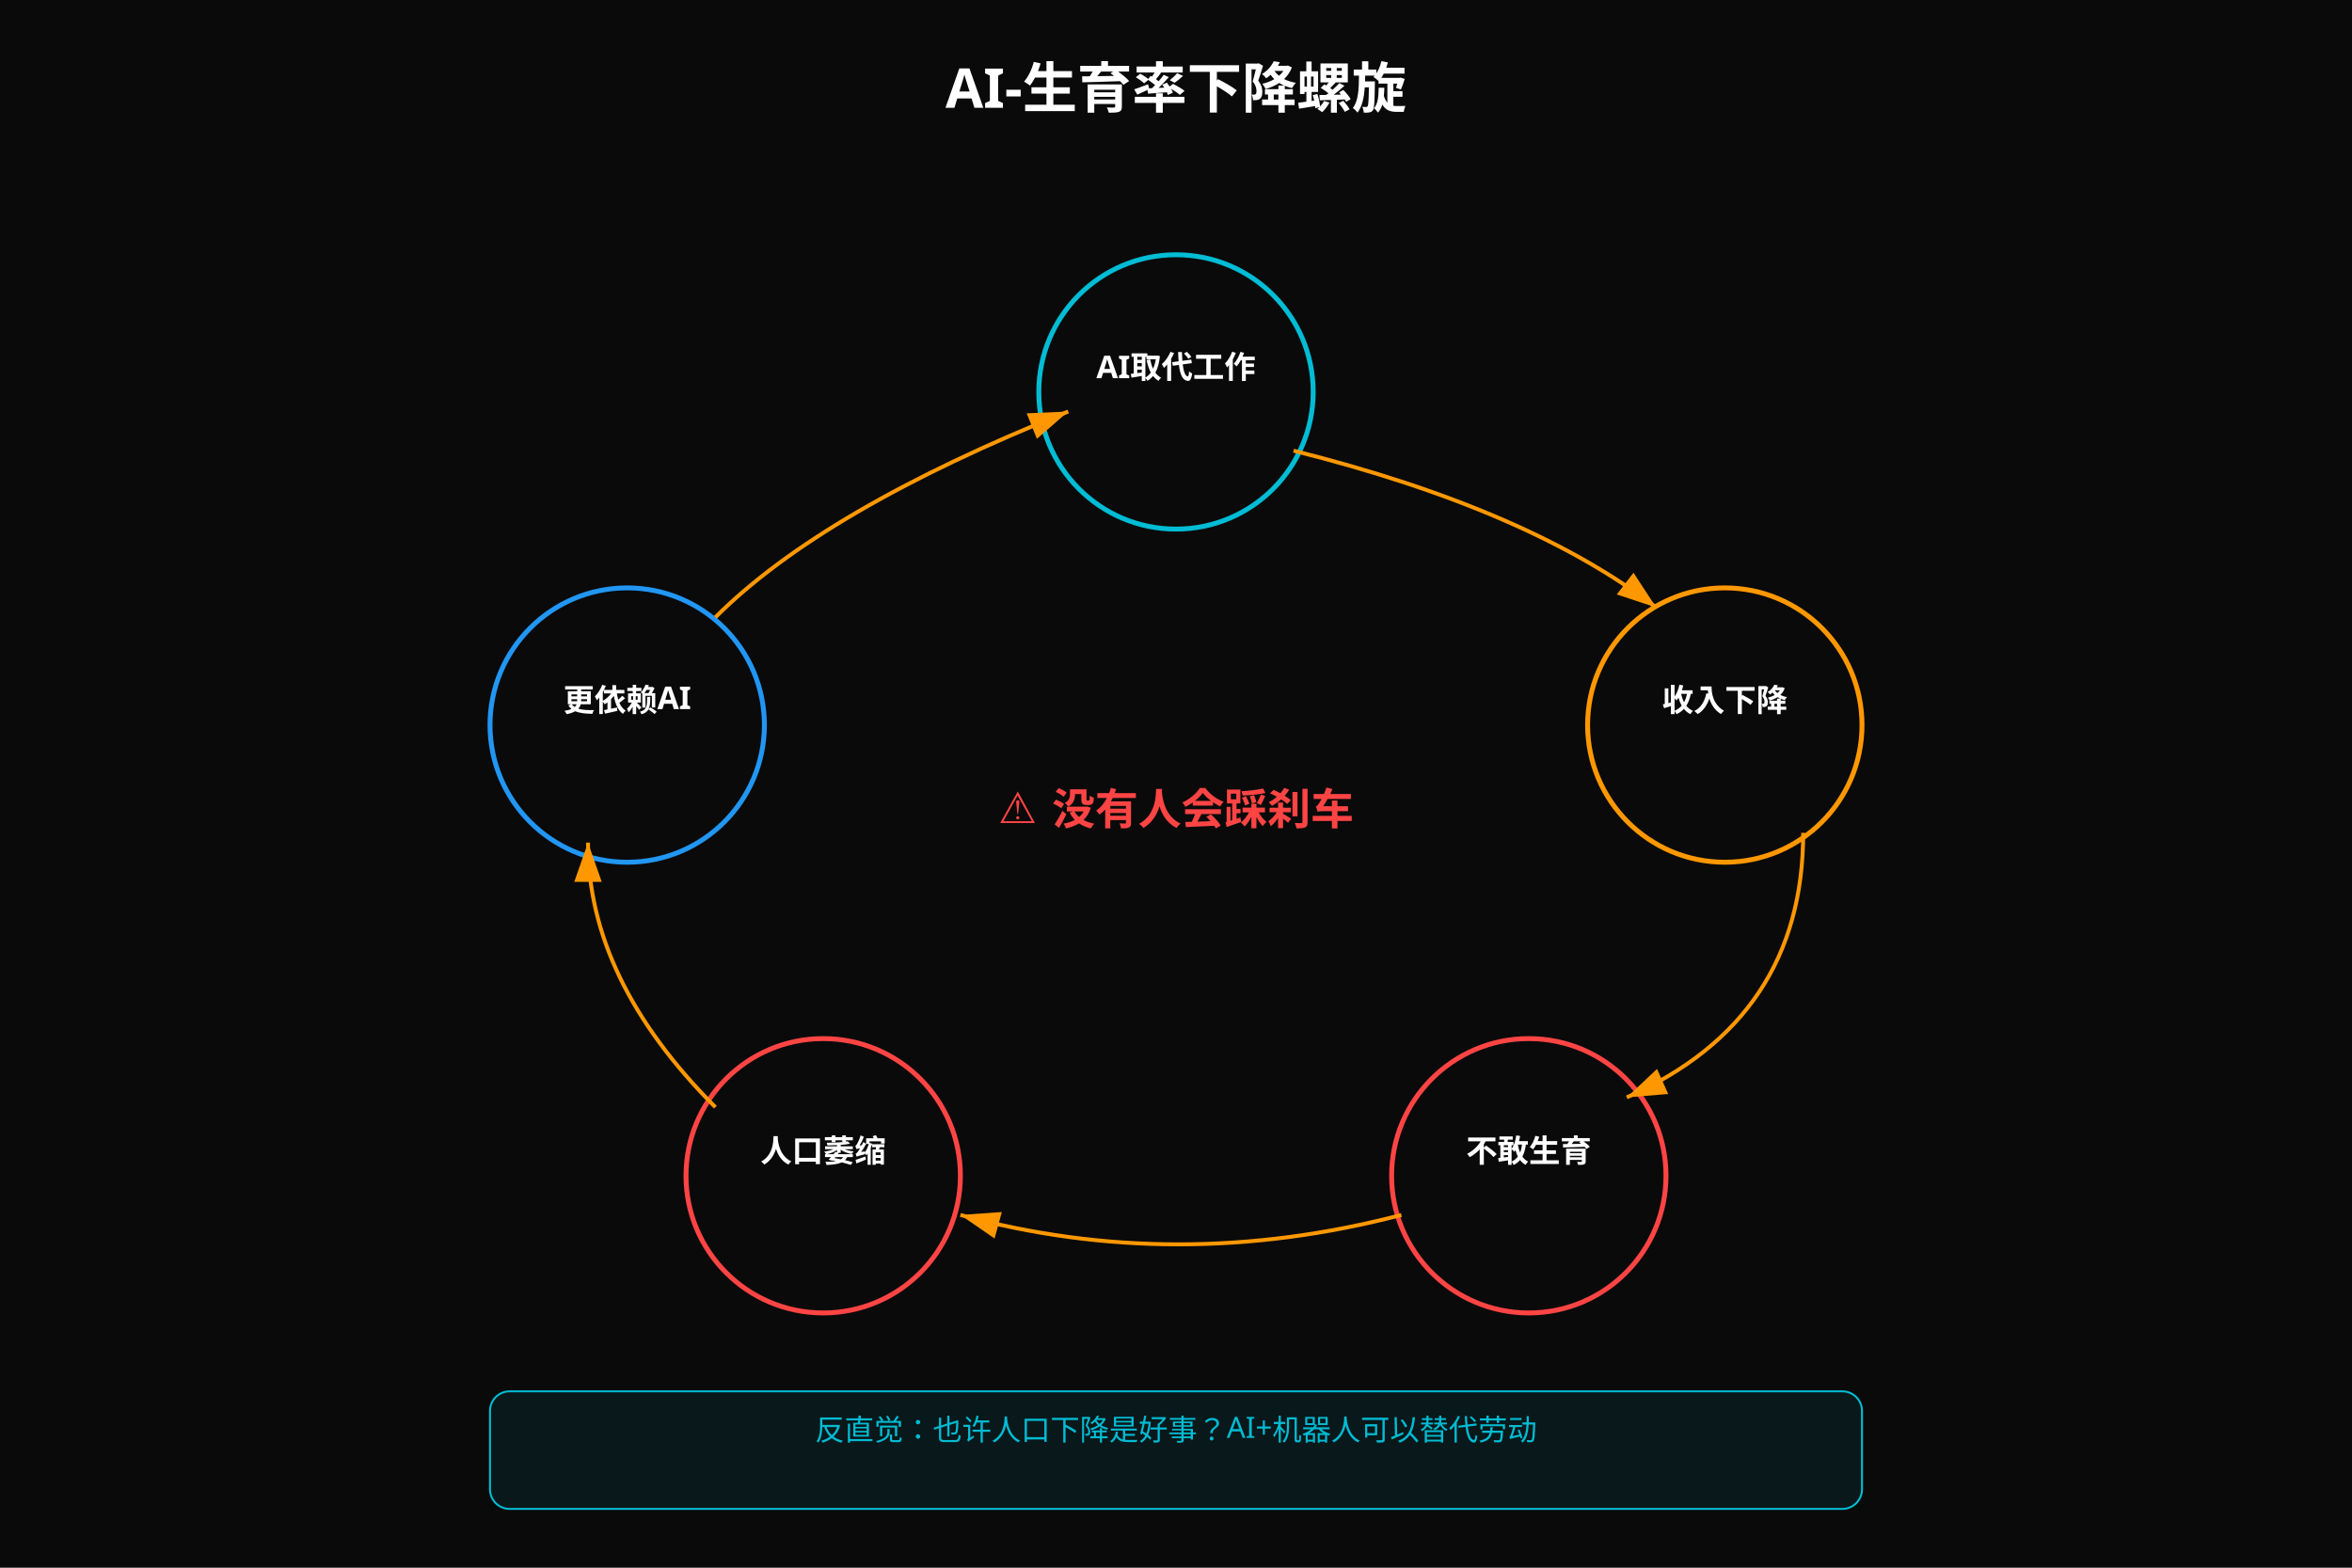
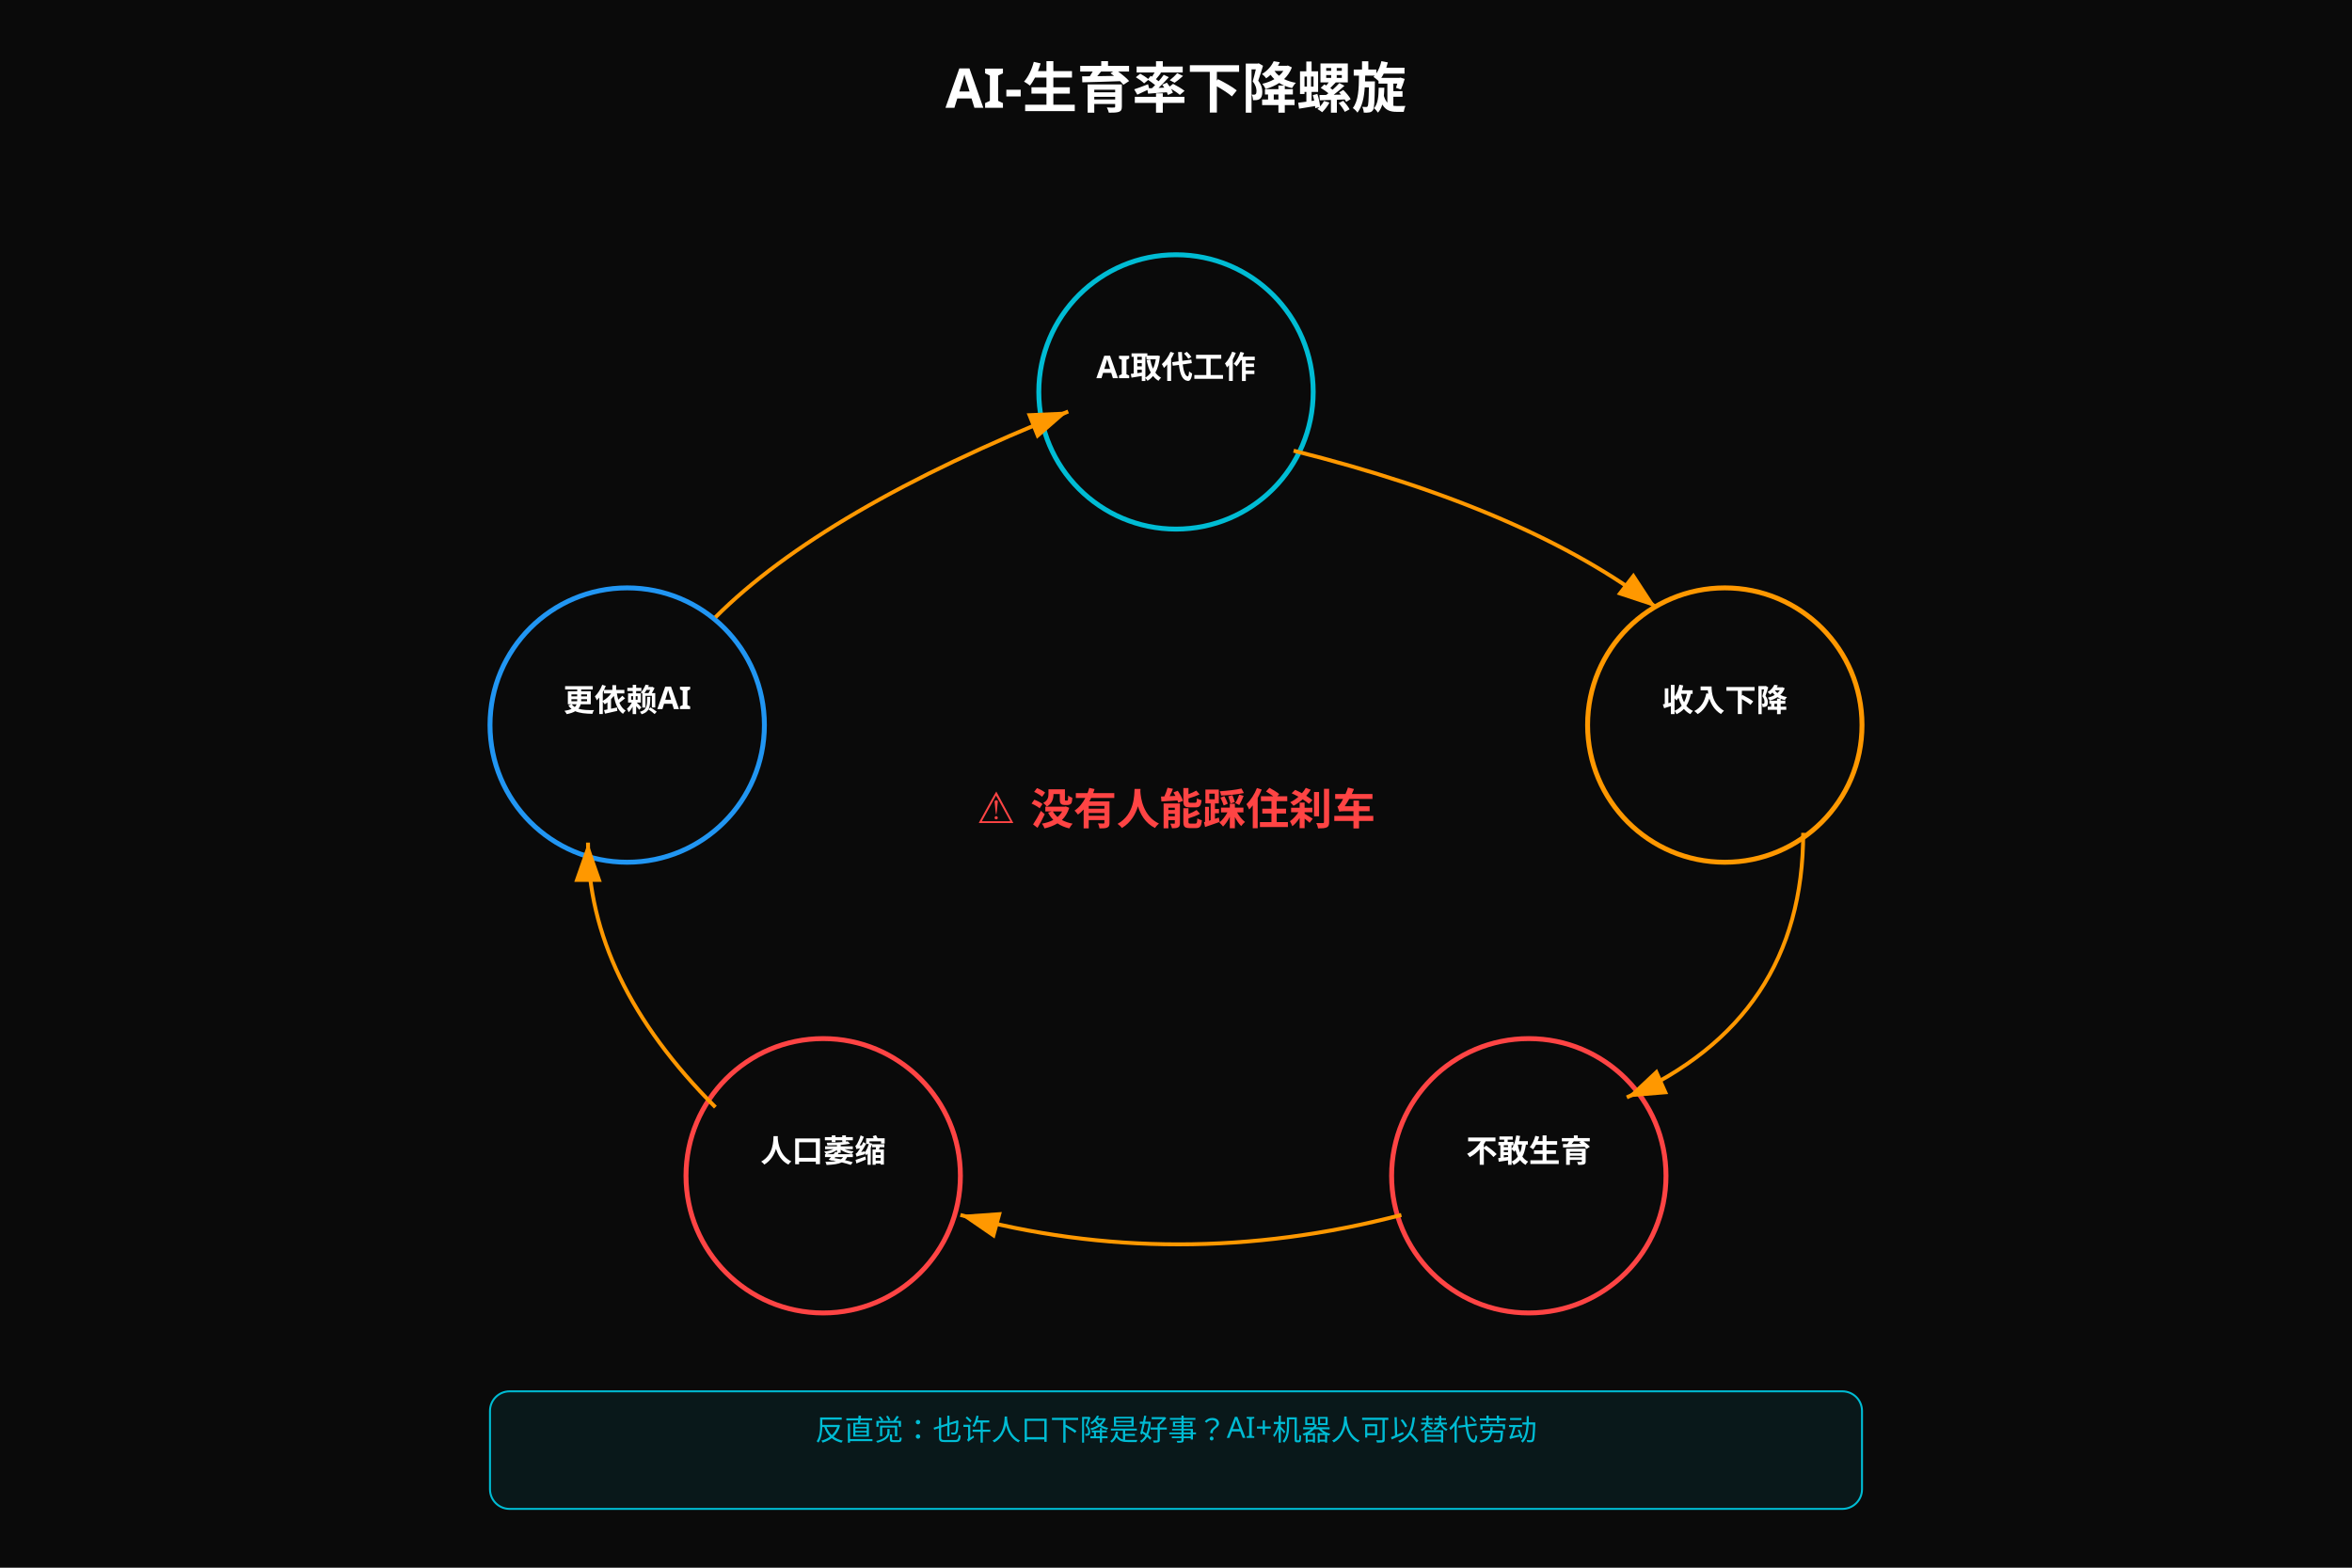
<svg xmlns="http://www.w3.org/2000/svg" viewBox="0 0 1200 800" width="1200" height="800">
  <defs>
    <marker id="arrFS" markerWidth="10" markerHeight="7" refX="10" refY="3.5" orient="auto">
      <polygon points="0 0, 10 3.5, 0 7" fill="#FF9800" />
    </marker>
  </defs>
  <rect width="1200" height="800" fill="#0A0A0A" />
  <text x="600" y="55" text-anchor="middle" fill="#FFFFFF" font-family="sans-serif" font-size="28" font-weight="bold">AI-生育率下降螺旋</text>
  <circle cx="600" cy="200" r="70" fill="none" stroke="#00BCD4" stroke-width="2.5" />
  <text x="600" y="193" text-anchor="middle" fill="#FFFFFF" font-family="sans-serif" font-size="16" font-weight="bold">AI取代工作</text>
  <circle cx="880" cy="370" r="70" fill="none" stroke="#FF9800" stroke-width="2.5" />
  <text x="880" y="363" text-anchor="middle" fill="#FFFFFF" font-family="sans-serif" font-size="16" font-weight="bold">收入下降</text>
  <circle cx="780" cy="600" r="70" fill="none" stroke="#FF4444" stroke-width="2.5" />
  <text x="780" y="593" text-anchor="middle" fill="#FFFFFF" font-family="sans-serif" font-size="16" font-weight="bold">不敢生育</text>
  <circle cx="420" cy="600" r="70" fill="none" stroke="#FF4444" stroke-width="2.5" />
  <text x="420" y="593" text-anchor="middle" fill="#FFFFFF" font-family="sans-serif" font-size="16" font-weight="bold">人口萎缩</text>
  <circle cx="320" cy="370" r="70" fill="none" stroke="#2196F3" stroke-width="2.5" />
  <text x="320" y="363" text-anchor="middle" fill="#FFFFFF" font-family="sans-serif" font-size="16" font-weight="bold">更依赖AI</text>
  <path d="M660,230 Q780,260 845,310" stroke="#FF9800" stroke-width="2" fill="none" marker-end="url(#arrFS)" />
  <path d="M920,425 Q920,520 830,560" stroke="#FF9800" stroke-width="2" fill="none" marker-end="url(#arrFS)" />
  <path d="M715,620 Q600,650 490,620" stroke="#FF9800" stroke-width="2" fill="none" marker-end="url(#arrFS)" />
  <path d="M365,565 Q300,500 300,430" stroke="#FF9800" stroke-width="2" fill="none" marker-end="url(#arrFS)" />
  <path d="M365,315 Q420,260 545,210" stroke="#FF9800" stroke-width="2" fill="none" marker-end="url(#arrFS)" />
-   <text x="600" y="420" text-anchor="middle" fill="#FF4444" font-family="sans-serif" font-size="22" font-weight="bold">⚠ 没有人会踩刹车</text>
+   <text x="600" y="420" text-anchor="middle" fill="#FF4444" font-family="sans-serif" font-size="22" font-weight="bold">⚠ 没有人能踩住刹车</text>
  <rect x="250" y="710" width="700" height="60" rx="10" fill="#00BCD4" fill-opacity="0.08" stroke="#00BCD4" stroke-width="1" />
  <text x="600" y="735" text-anchor="middle" fill="#00BCD4" font-family="sans-serif" font-size="15">反直觉：也许人口下降是好事？AI+机器人可以替代劳动</text>
</svg>
